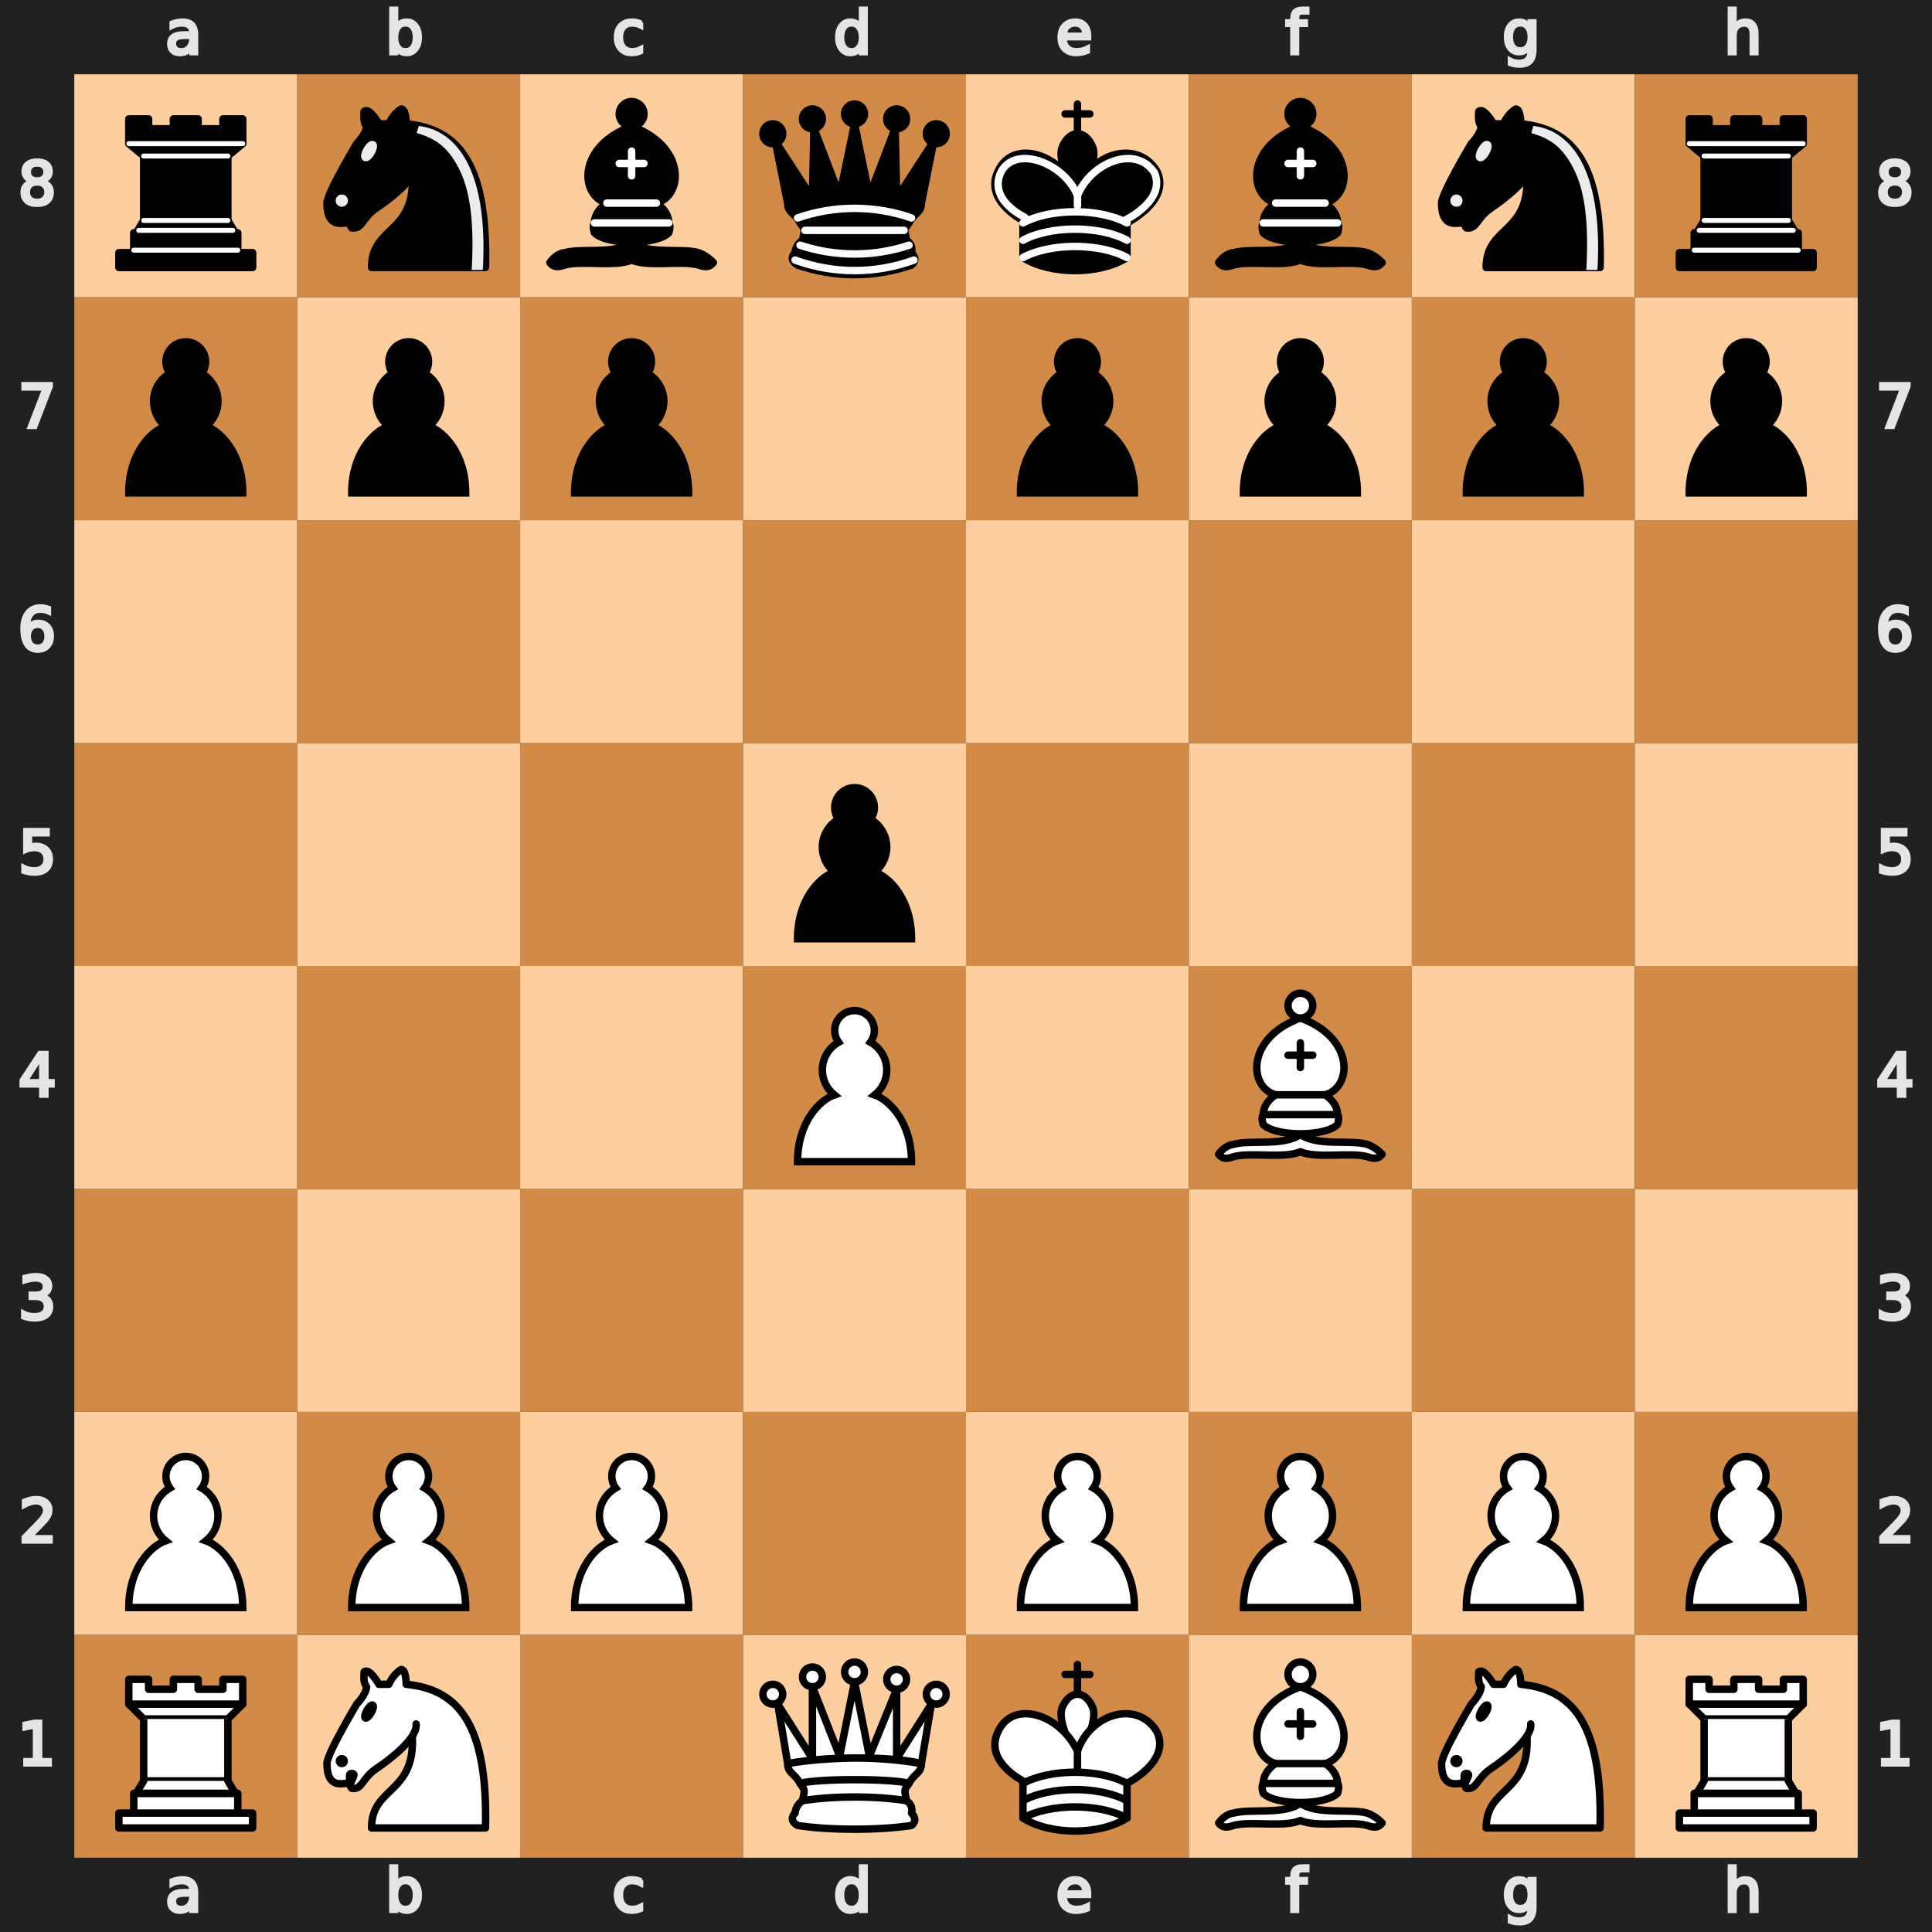
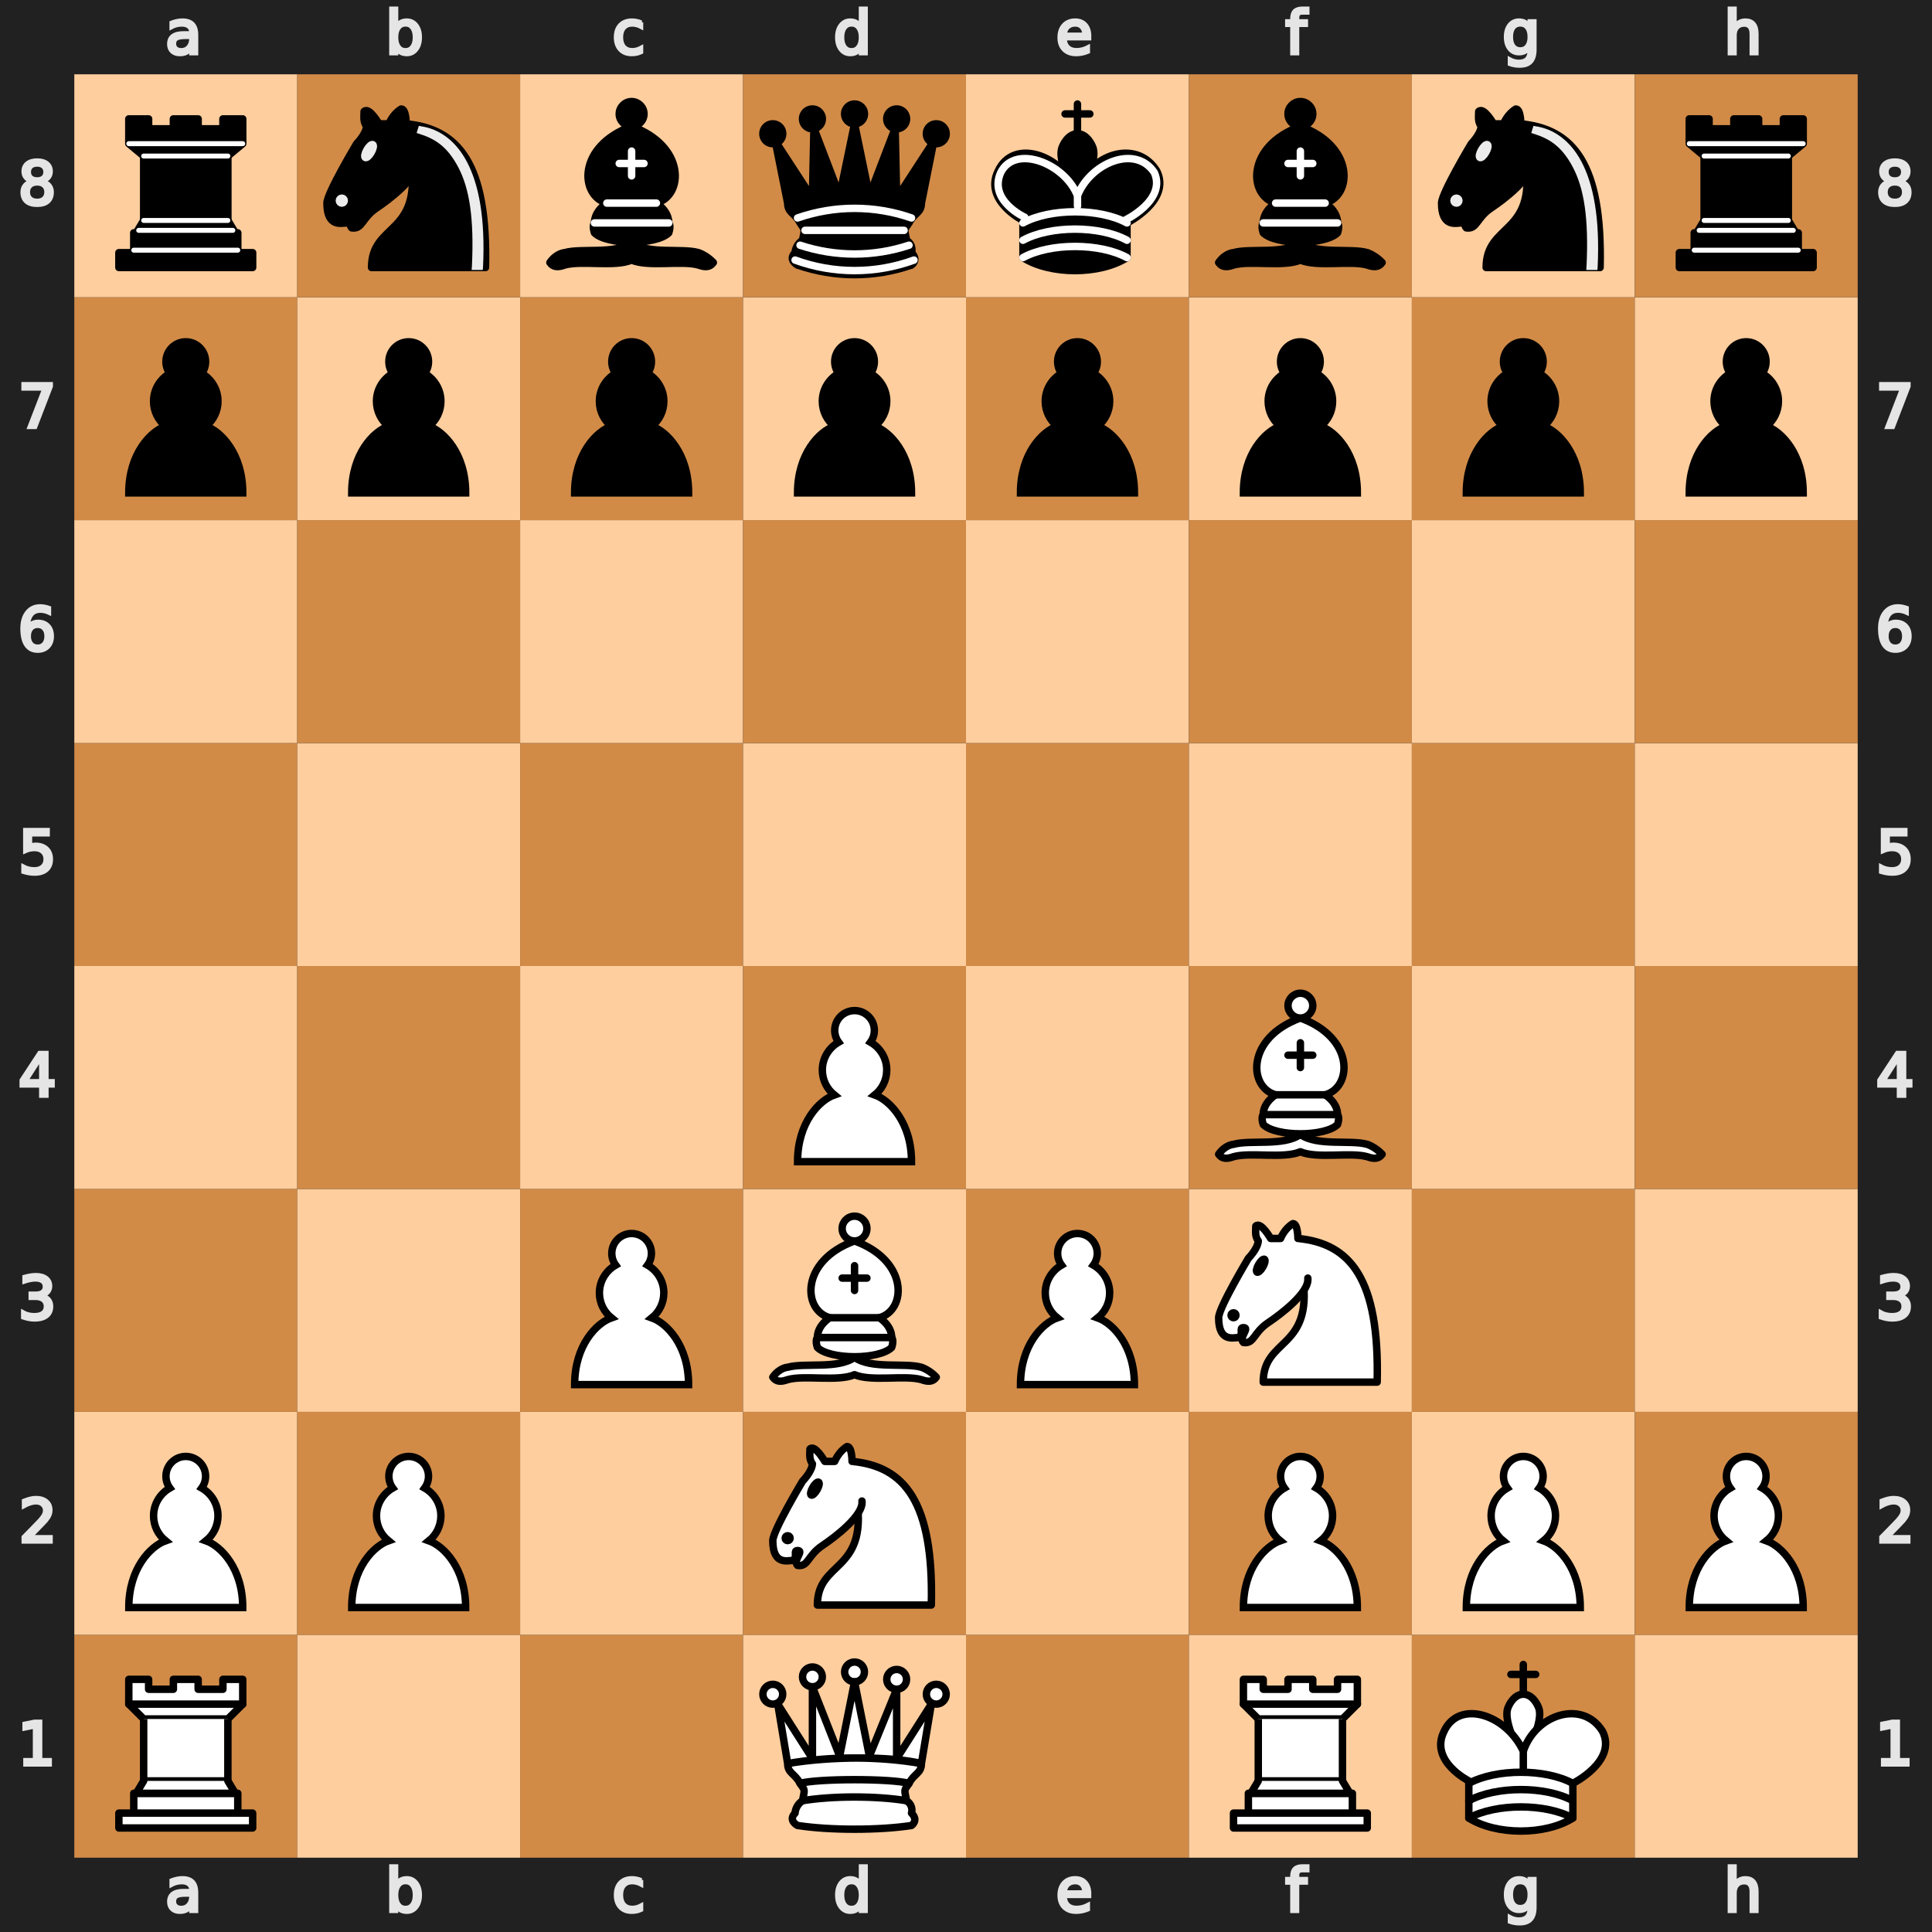
<svg xmlns="http://www.w3.org/2000/svg" xmlns:xlink="http://www.w3.org/1999/xlink" version="1.2" baseProfile="tiny" viewBox="0 0 390 390" width="200" height="200">
  <defs>
    <g id="white-pawn" class="white pawn">
      <path d="M22.5 9c-2.21 0-4 1.79-4 4 0 .89.29 1.71.78 2.38C17.33 16.5 16 18.59 16 21c0 2.03.94 3.84 2.41 5.03-3 1.06-7.41 5.55-7.41 13.47h23c0-7.92-4.41-12.41-7.41-13.47 1.47-1.19 2.41-3 2.41-5.03 0-2.41-1.33-4.5-3.28-5.62.49-.67.78-1.49.78-2.38 0-2.21-1.79-4-4-4z" fill="#fff" stroke="#000" stroke-width="1.5" stroke-linecap="round" />
    </g>
    <g id="white-knight" class="white knight" fill="none" fill-rule="evenodd" stroke="#000" stroke-width="1.5" stroke-linecap="round" stroke-linejoin="round">
      <path d="M 22,10 C 32.5,11 38.5,18 38,39 L 15,39 C 15,30 25,32.5 23,18" style="fill:#ffffff; stroke:#000000;" />
      <path d="M 24,18 C 24.38,20.91 18.45,25.37 16,27 C 13,29 13.18,31.34 11,31 C 9.958,30.06 12.41,27.96 11,28 C 10,28 11.19,29.23 10,30 C 9,30 5.997,31 6,26 C 6,24 12,14 12,14 C 12,14 13.89,12.1 14,10.5 C 13.27,9.506 13.5,8.5 13.5,7.5 C 14.5,6.5 16.5,10 16.5,10 L 18.5,10 C 18.5,10 19.28,8.008 21,7 C 22,7 22,10 22,10" style="fill:#ffffff; stroke:#000000;" />
      <path d="M 9.5 25.5 A 0.5 0.5 0 1 1 8.5,25.5 A 0.5 0.5 0 1 1 9.5 25.5 z" style="fill:#000000; stroke:#000000;" />
      <path d="M 15 15.5 A 0.5 1.5 0 1 1 14,15.5 A 0.5 1.5 0 1 1 15 15.5 z" transform="matrix(0.866,0.5,-0.5,0.866,9.693,-5.173)" style="fill:#000000; stroke:#000000;" />
    </g>
    <g id="white-bishop" class="white bishop" fill="none" fill-rule="evenodd" stroke="#000" stroke-width="1.5" stroke-linecap="round" stroke-linejoin="round">
      <g fill="#fff" stroke-linecap="butt">
        <path d="M9 36c3.39-.97 10.11.43 13.5-2 3.39 2.43 10.11 1.03 13.5 2 0 0 1.65.54 3 2-.68.97-1.65.99-3 .5-3.39-.97-10.11.46-13.5-1-3.39 1.46-10.11.03-13.5 1-1.354.49-2.323.47-3-.5 1.354-1.94 3-2 3-2zM15 32c2.5 2.5 12.5 2.5 15 0 .5-1.5 0-2 0-2 0-2.5-2.5-4-2.5-4 5.5-1.5 6-11.5-5-15.5-11 4-10.5 14-5 15.5 0 0-2.5 1.5-2.5 4 0 0-.5.5 0 2zM25 8a2.5 2.5 0 1 1-5 0 2.5 2.5 0 1 1 5 0z" />
      </g>
      <path d="M17.5 26h10M15 30h15m-7.5-14.5v5M20 18h5" stroke-linejoin="miter" />
    </g>
    <g id="white-rook" class="white rook" fill="#fff" fill-rule="evenodd" stroke="#000" stroke-width="1.5" stroke-linecap="round" stroke-linejoin="round">
      <path d="M9 39h27v-3H9v3zM12 36v-4h21v4H12zM11 14V9h4v2h5V9h5v2h5V9h4v5" stroke-linecap="butt" />
      <path d="M34 14l-3 3H14l-3-3" />
      <path d="M31 17v12.5H14V17" stroke-linecap="butt" stroke-linejoin="miter" />
      <path d="M31 29.5l1.5 2.5h-20l1.5-2.5" />
      <path d="M11 14h23" fill="none" stroke-linejoin="miter" />
    </g>
    <g id="white-queen" class="white queen" fill="#fff" fill-rule="evenodd" stroke="#000" stroke-width="1.5" stroke-linecap="round" stroke-linejoin="round">
      <path d="M8 12a2 2 0 1 1-4 0 2 2 0 1 1 4 0zM24.5 7.5a2 2 0 1 1-4 0 2 2 0 1 1 4 0zM41 12a2 2 0 1 1-4 0 2 2 0 1 1 4 0zM16 8.5a2 2 0 1 1-4 0 2 2 0 1 1 4 0zM33 9a2 2 0 1 1-4 0 2 2 0 1 1 4 0z" />
      <path d="M9 26c8.5-1.5 21-1.5 27 0l2-12-7 11V11l-5.5 13.5-3-15-3 15-5.5-14V25L7 14l2 12zM9 26c0 2 1.5 2 2.5 4 1 1.5 1 1 .5 3.5-1.5 1-1.5 2.5-1.5 2.5-1.5 1.5.5 2.5.5 2.5 6.5 1 16.5 1 23 0 0 0 1.5-1 0-2.5 0 0 .5-1.5-1-2.5-.5-2.5-.5-2 .5-3.5 1-2 2.5-2 2.5-4-8.5-1.5-18.5-1.5-27 0z" stroke-linecap="butt" />
      <path d="M11.5 30c3.5-1 18.5-1 22 0M12 33.5c6-1 15-1 21 0" fill="none" />
    </g>
    <g id="white-king" class="white king" fill="none" fill-rule="evenodd" stroke="#000" stroke-width="1.5" stroke-linecap="round" stroke-linejoin="round">
      <path d="M22.5 11.63V6M20 8h5" stroke-linejoin="miter" />
      <path d="M22.5 25s4.5-7.5 3-10.5c0 0-1-2.5-3-2.5s-3 2.5-3 2.5c-1.5 3 3 10.5 3 10.5" fill="#fff" stroke-linecap="butt" stroke-linejoin="miter" />
      <path d="M11.5 37c5.5 3.5 15.5 3.5 21 0v-7s9-4.5 6-10.5c-4-6.5-13.5-3.5-16 4V27v-3.5c-3.5-7.5-13-10.5-16-4-3 6 5 10 5 10V37z" fill="#fff" />
      <path d="M11.5 30c5.5-3 15.5-3 21 0m-21 3.5c5.5-3 15.5-3 21 0m-21 3.5c5.5-3 15.5-3 21 0" />
    </g>
    <g id="black-pawn" class="black pawn">
      <path d="M22.5 9c-2.21 0-4 1.79-4 4 0 .89.29 1.71.78 2.38C17.33 16.5 16 18.59 16 21c0 2.03.94 3.84 2.41 5.03-3 1.06-7.41 5.55-7.41 13.47h23c0-7.92-4.41-12.41-7.41-13.47 1.47-1.19 2.41-3 2.41-5.03 0-2.41-1.33-4.5-3.28-5.62.49-.67.78-1.49.78-2.38 0-2.21-1.79-4-4-4z" fill="#000" stroke="#000" stroke-width="1.5" stroke-linecap="round" />
    </g>
    <g id="black-knight" class="black knight" fill="none" fill-rule="evenodd" stroke="#000" stroke-width="1.5" stroke-linecap="round" stroke-linejoin="round">
      <path d="M 22,10 C 32.5,11 38.5,18 38,39 L 15,39 C 15,30 25,32.5 23,18" style="fill:#000000; stroke:#000000;" />
      <path d="M 24,18 C 24.38,20.91 18.45,25.37 16,27 C 13,29 13.18,31.34 11,31 C 9.958,30.06 12.41,27.96 11,28 C 10,28 11.19,29.23 10,30 C 9,30 5.997,31 6,26 C 6,24 12,14 12,14 C 12,14 13.89,12.1 14,10.5 C 13.27,9.506 13.5,8.5 13.5,7.5 C 14.5,6.5 16.5,10 16.5,10 L 18.5,10 C 18.5,10 19.28,8.008 21,7 C 22,7 22,10 22,10" style="fill:#000000; stroke:#000000;" />
      <path d="M 9.5 25.5 A 0.5 0.5 0 1 1 8.5,25.5 A 0.5 0.5 0 1 1 9.5 25.5 z" style="fill:#ececec; stroke:#ececec;" />
      <path d="M 15 15.5 A 0.5 1.5 0 1 1 14,15.5 A 0.5 1.5 0 1 1 15 15.5 z" transform="matrix(0.866,0.5,-0.5,0.866,9.693,-5.173)" style="fill:#ececec; stroke:#ececec;" />
      <path d="M 24.55,10.4 L 24.1,11.85 L 24.6,12 C 27.75,13 30.25,14.49 32.5,18.75 C 34.75,23.01 35.75,29.06 35.25,39 L 35.2,39.5 L 37.45,39.5 L 37.5,39 C 38,28.94 36.62,22.15 34.25,17.66 C 31.88,13.17 28.46,11.02 25.06,10.5 L 24.55,10.4 z " style="fill:#ececec; stroke:none;" />
    </g>
    <g id="black-bishop" class="black bishop" fill="none" fill-rule="evenodd" stroke="#000" stroke-width="1.5" stroke-linecap="round" stroke-linejoin="round">
      <path d="M9 36c3.39-.97 10.11.43 13.5-2 3.39 2.43 10.11 1.03 13.5 2 0 0 1.65.54 3 2-.68.97-1.65.99-3 .5-3.39-.97-10.11.46-13.5-1-3.39 1.46-10.11.03-13.5 1-1.354.49-2.323.47-3-.5 1.354-1.94 3-2 3-2zm6-4c2.5 2.5 12.5 2.5 15 0 .5-1.5 0-2 0-2 0-2.5-2.5-4-2.5-4 5.5-1.5 6-11.5-5-15.5-11 4-10.5 14-5 15.5 0 0-2.5 1.5-2.5 4 0 0-.5.5 0 2zM25 8a2.5 2.5 0 1 1-5 0 2.5 2.5 0 1 1 5 0z" fill="#000" stroke-linecap="butt" />
      <path d="M17.5 26h10M15 30h15m-7.5-14.5v5M20 18h5" stroke="#fff" stroke-linejoin="miter" />
    </g>
    <g id="black-rook" class="black rook" fill="#000" fill-rule="evenodd" stroke="#000" stroke-width="1.5" stroke-linecap="round" stroke-linejoin="round">
      <path d="M9 39h27v-3H9v3zM12.5 32l1.5-2.5h17l1.5 2.5h-20zM12 36v-4h21v4H12z" stroke-linecap="butt" />
      <path d="M14 29.5v-13h17v13H14z" stroke-linecap="butt" stroke-linejoin="miter" />
      <path d="M14 16.5L11 14h23l-3 2.5H14zM11 14V9h4v2h5V9h5v2h5V9h4v5H11z" stroke-linecap="butt" />
      <path d="M12 35.5h21M13 31.5h19M14 29.5h17M14 16.5h17M11 14h23" fill="none" stroke="#fff" stroke-width="1" stroke-linejoin="miter" />
    </g>
    <g id="black-queen" class="black queen" fill="#000" fill-rule="evenodd" stroke="#000" stroke-width="1.5" stroke-linecap="round" stroke-linejoin="round">
      <g fill="#000" stroke="none">
        <circle cx="6" cy="12" r="2.75" />
        <circle cx="14" cy="9" r="2.75" />
        <circle cx="22.5" cy="8" r="2.75" />
        <circle cx="31" cy="9" r="2.75" />
        <circle cx="39" cy="12" r="2.75" />
      </g>
      <path d="M9 26c8.5-1.5 21-1.5 27 0l2.5-12.5L31 25l-.3-14.1-5.2 13.6-3-14.5-3 14.5-5.2-13.6L14 25 6.5 13.5 9 26zM9 26c0 2 1.5 2 2.5 4 1 1.5 1 1 .5 3.5-1.5 1-1.5 2.5-1.5 2.5-1.5 1.5.5 2.5.5 2.5 6.5 1 16.5 1 23 0 0 0 1.5-1 0-2.5 0 0 .5-1.5-1-2.5-.5-2.5-.5-2 .5-3.5 1-2 2.5-2 2.5-4-8.5-1.5-18.5-1.5-27 0z" stroke-linecap="butt" />
      <path d="M11 38.5a35 35 1 0 0 23 0" fill="none" stroke-linecap="butt" />
      <path d="M11 29a35 35 1 0 1 23 0M12.5 31.5h20M11.5 34.5a35 35 1 0 0 22 0M10.5 37.5a35 35 1 0 0 24 0" fill="none" stroke="#fff" />
    </g>
    <g id="black-king" class="black king" fill="none" fill-rule="evenodd" stroke="#000" stroke-width="1.5" stroke-linecap="round" stroke-linejoin="round">
      <path d="M22.5 11.63V6" stroke-linejoin="miter" />
      <path d="M22.5 25s4.5-7.5 3-10.5c0 0-1-2.5-3-2.5s-3 2.5-3 2.5c-1.5 3 3 10.5 3 10.5" fill="#000" stroke-linecap="butt" stroke-linejoin="miter" />
      <path d="M11.5 37c5.5 3.5 15.5 3.5 21 0v-7s9-4.5 6-10.5c-4-6.5-13.5-3.5-16 4V27v-3.5c-3.5-7.5-13-10.5-16-4-3 6 5 10 5 10V37z" fill="#000" />
      <path d="M20 8h5" stroke-linejoin="miter" />
      <path d="M32 29.5s8.5-4 6.03-9.65C34.15 14 25 18 22.5 24.5l.01 2.1-.01-2.1C20 18 9.906 14 6.997 19.85c-2.497 5.65 4.853 9 4.853 9M11.5 30c5.5-3 15.5-3 21 0m-21 3.5c5.5-3 15.5-3 21 0m-21 3.5c5.5-3 15.5-3 21 0" stroke="#fff" />
    </g>
  </defs>
  <rect x="0" y="0" width="390" height="390" fill="#212121" />
  <g transform="translate(20, 0) scale(0.75, 0.75)" fill="#e5e5e5" stroke="#e5e5e5">
    <path d="M23.328 10.016q-1.742 0-2.414.398-.672.398-.672 1.36 0 .765.5 1.218.508.445 1.375.445 1.196 0 1.914-.843.727-.852.727-2.258v-.32zm2.867-.594v4.992h-1.437v-1.328q-.492.797-1.227 1.18-.734.375-1.797.375-1.343 0-2.14-.75-.79-.758-.79-2.024 0-1.476.985-2.226.992-.75 2.953-.75h2.016V8.75q0-.992-.656-1.531-.649-.547-1.829-.547-.75 0-1.46.18-.711.18-1.368.539V6.062q.79-.304 1.532-.453.742-.156 1.445-.156 1.898 0 2.836.984.937.985.937 2.985z" />
  </g>
  <g transform="translate(20, 375) scale(0.75, 0.75)" fill="#e5e5e5" stroke="#e5e5e5">
    <path d="M23.328 10.016q-1.742 0-2.414.398-.672.398-.672 1.36 0 .765.5 1.218.508.445 1.375.445 1.196 0 1.914-.843.727-.852.727-2.258v-.32zm2.867-.594v4.992h-1.437v-1.328q-.492.797-1.227 1.18-.734.375-1.797.375-1.343 0-2.14-.75-.79-.758-.79-2.024 0-1.476.985-2.226.992-.75 2.953-.75h2.016V8.75q0-.992-.656-1.531-.649-.547-1.829-.547-.75 0-1.46.18-.711.18-1.368.539V6.062q.79-.304 1.532-.453.742-.156 1.445-.156 1.898 0 2.836.984.937.985.937 2.985z" />
  </g>
  <g transform="translate(65, 0) scale(0.75, 0.75)" fill="#e5e5e5" stroke="#e5e5e5">
    <path d="M24.922 10.047q0-1.586-.656-2.485-.649-.906-1.79-.906-1.14 0-1.796.906-.649.899-.649 2.485 0 1.586.649 2.492.656.898 1.797.898 1.14 0 1.789-.898.656-.906.656-2.492zm-4.89-3.055q.452-.781 1.14-1.156.695-.383 1.656-.383 1.594 0 2.586 1.266 1 1.265 1 3.328 0 2.062-1 3.328-.992 1.266-2.586 1.266-.96 0-1.656-.375-.688-.383-1.14-1.164v1.312h-1.446V2.258h1.445z" />
  </g>
  <g transform="translate(65, 375) scale(0.75, 0.75)" fill="#e5e5e5" stroke="#e5e5e5">
    <path d="M24.922 10.047q0-1.586-.656-2.485-.649-.906-1.79-.906-1.14 0-1.796.906-.649.899-.649 2.485 0 1.586.649 2.492.656.898 1.797.898 1.14 0 1.789-.898.656-.906.656-2.492zm-4.89-3.055q.452-.781 1.14-1.156.695-.383 1.656-.383 1.594 0 2.586 1.266 1 1.265 1 3.328 0 2.062-1 3.328-.992 1.266-2.586 1.266-.96 0-1.656-.375-.688-.383-1.14-1.164v1.312h-1.446V2.258h1.445z" />
  </g>
  <g transform="translate(110, 0) scale(0.75, 0.75)" fill="#e5e5e5" stroke="#e5e5e5">
    <path d="M25.96 6v1.344q-.608-.336-1.226-.5-.609-.172-1.234-.172-1.398 0-2.172.89-.773.883-.773 2.485 0 1.601.773 2.492.774.883 2.172.883.625 0 1.234-.164.618-.172 1.227-.508v1.328q-.602.281-1.25.422-.64.14-1.367.14-1.977 0-3.14-1.242-1.165-1.242-1.165-3.351 0-2.14 1.172-3.367 1.18-1.227 3.227-1.227.664 0 1.296.14.633.134 1.227.407z" />
  </g>
  <g transform="translate(110, 375) scale(0.75, 0.75)" fill="#e5e5e5" stroke="#e5e5e5">
    <path d="M25.96 6v1.344q-.608-.336-1.226-.5-.609-.172-1.234-.172-1.398 0-2.172.89-.773.883-.773 2.485 0 1.601.773 2.492.774.883 2.172.883.625 0 1.234-.164.618-.172 1.227-.508v1.328q-.602.281-1.25.422-.64.14-1.367.14-1.977 0-3.14-1.242-1.165-1.242-1.165-3.351 0-2.14 1.172-3.367 1.18-1.227 3.227-1.227.664 0 1.296.14.633.134 1.227.407z" />
  </g>
  <g transform="translate(155, 0) scale(0.75, 0.75)" fill="#e5e5e5" stroke="#e5e5e5">
    <path d="M24.973 6.992V2.258h1.437v12.156h-1.437v-1.312q-.453.78-1.149 1.164-.687.375-1.656.375-1.586 0-2.586-1.266-.992-1.266-.992-3.328 0-2.063.992-3.328 1-1.266 2.586-1.266.969 0 1.656.383.696.375 1.149 1.156zm-4.899 3.055q0 1.586.649 2.492.656.898 1.797.898 1.14 0 1.796-.898.657-.906.657-2.492 0-1.586-.657-2.485-.656-.906-1.796-.906-1.141 0-1.797.906-.649.899-.649 2.485z" />
  </g>
  <g transform="translate(155, 375) scale(0.75, 0.75)" fill="#e5e5e5" stroke="#e5e5e5">
    <path d="M24.973 6.992V2.258h1.437v12.156h-1.437v-1.312q-.453.78-1.149 1.164-.687.375-1.656.375-1.586 0-2.586-1.266-.992-1.266-.992-3.328 0-2.063.992-3.328 1-1.266 2.586-1.266.969 0 1.656.383.696.375 1.149 1.156zm-4.899 3.055q0 1.586.649 2.492.656.898 1.797.898 1.14 0 1.796-.898.657-.906.657-2.492 0-1.586-.657-2.485-.656-.906-1.796-.906-1.141 0-1.797.906-.649.899-.649 2.485z" />
  </g>
  <g transform="translate(200, 0) scale(0.75, 0.75)" fill="#e5e5e5" stroke="#e5e5e5">
    <path d="M26.555 9.68v.703h-6.61q.094 1.484.89 2.265.806.774 2.235.774.828 0 1.602-.203.781-.203 1.547-.61v1.36q-.774.328-1.586.5-.813.172-1.649.172-2.093 0-3.32-1.22-1.219-1.218-1.219-3.296 0-2.148 1.157-3.406 1.164-1.266 3.132-1.266 1.766 0 2.79 1.14 1.03 1.134 1.03 3.087zm-1.438-.422q-.015-1.18-.664-1.883-.64-.703-1.703-.703-1.203 0-1.93.68-.718.68-.828 1.914z" />
  </g>
  <g transform="translate(200, 375) scale(0.75, 0.75)" fill="#e5e5e5" stroke="#e5e5e5">
    <path d="M26.555 9.68v.703h-6.61q.094 1.484.89 2.265.806.774 2.235.774.828 0 1.602-.203.781-.203 1.547-.61v1.36q-.774.328-1.586.5-.813.172-1.649.172-2.093 0-3.32-1.22-1.219-1.218-1.219-3.296 0-2.148 1.157-3.406 1.164-1.266 3.132-1.266 1.766 0 2.79 1.14 1.03 1.134 1.03 3.087zm-1.438-.422q-.015-1.18-.664-1.883-.64-.703-1.703-.703-1.203 0-1.93.68-.718.68-.828 1.914z" />
  </g>
  <g transform="translate(245, 0) scale(0.75, 0.75)" fill="#e5e5e5" stroke="#e5e5e5">
    <path d="M25.285 2.258v1.195H23.91q-.773 0-1.078.313-.297.312-.297 1.125v.773h2.367v1.117h-2.367v7.633H21.09V6.781h-1.375V5.664h1.375v-.61q0-1.46.68-2.124.68-.672 2.156-.672z" />
  </g>
  <g transform="translate(245, 375) scale(0.75, 0.75)" fill="#e5e5e5" stroke="#e5e5e5">
    <path d="M25.285 2.258v1.195H23.91q-.773 0-1.078.313-.297.312-.297 1.125v.773h2.367v1.117h-2.367v7.633H21.09V6.781h-1.375V5.664h1.375v-.61q0-1.46.68-2.124.68-.672 2.156-.672z" />
  </g>
  <g transform="translate(290, 0) scale(0.75, 0.75)" fill="#e5e5e5" stroke="#e5e5e5">
    <path d="M24.973 9.937q0-1.562-.649-2.421-.64-.86-1.804-.86-1.157 0-1.805.86-.64.859-.64 2.421 0 1.555.64 2.415.648.859 1.805.859 1.164 0 1.804-.86.649-.859.649-2.414zm1.437 3.391q0 2.234-.992 3.32-.992 1.094-3.04 1.094-.757 0-1.429-.117-.672-.11-1.304-.344v-1.398q.632.344 1.25.508.617.164 1.257.164 1.414 0 2.118-.743.703-.734.703-2.226v-.711q-.446.773-1.141 1.156-.695.383-1.664.383-1.61 0-2.594-1.227-.984-1.226-.984-3.25 0-2.03.984-3.257.985-1.227 2.594-1.227.969 0 1.664.383t1.14 1.156V5.664h1.438z" />
  </g>
  <g transform="translate(290, 375) scale(0.75, 0.75)" fill="#e5e5e5" stroke="#e5e5e5">
    <path d="M24.973 9.937q0-1.562-.649-2.421-.64-.86-1.804-.86-1.157 0-1.805.86-.64.859-.64 2.421 0 1.555.64 2.415.648.859 1.805.859 1.164 0 1.804-.86.649-.859.649-2.414zm1.437 3.391q0 2.234-.992 3.32-.992 1.094-3.04 1.094-.757 0-1.429-.117-.672-.11-1.304-.344v-1.398q.632.344 1.25.508.617.164 1.257.164 1.414 0 2.118-.743.703-.734.703-2.226v-.711q-.446.773-1.141 1.156-.695.383-1.664.383-1.61 0-2.594-1.227-.984-1.226-.984-3.25 0-2.03.984-3.257.985-1.227 2.594-1.227.969 0 1.664.383t1.14 1.156V5.664h1.438z" />
  </g>
  <g transform="translate(335, 0) scale(0.75, 0.75)" fill="#e5e5e5" stroke="#e5e5e5">
    <path d="M26.164 9.133v5.281h-1.437V9.18q0-1.243-.485-1.86-.484-.617-1.453-.617-1.164 0-1.836.742-.672.742-.672 2.024v4.945h-1.445V2.258h1.445v4.765q.516-.789 1.211-1.18.703-.39 1.617-.39 1.508 0 2.282.938.773.93.773 2.742z" />
  </g>
  <g transform="translate(335, 375) scale(0.75, 0.75)" fill="#e5e5e5" stroke="#e5e5e5">
    <path d="M26.164 9.133v5.281h-1.437V9.18q0-1.243-.485-1.86-.484-.617-1.453-.617-1.164 0-1.836.742-.672.742-.672 2.024v4.945h-1.445V2.258h1.445v4.765q.516-.789 1.211-1.18.703-.39 1.617-.39 1.508 0 2.282.938.773.93.773 2.742z" />
  </g>
  <g transform="translate(0, 335) scale(0.75, 0.75)" fill="#e5e5e5" stroke="#e5e5e5">
    <path d="M6.754 26.996h2.578v-8.898l-2.805.562v-1.437l2.79-.563h1.578v10.336h2.578v1.328h-6.72z" />
  </g>
  <g transform="translate(375, 335) scale(0.75, 0.75)" fill="#e5e5e5" stroke="#e5e5e5">
    <path d="M6.754 26.996h2.578v-8.898l-2.805.562v-1.437l2.79-.563h1.578v10.336h2.578v1.328h-6.72z" />
  </g>
  <g transform="translate(0, 290) scale(0.75, 0.75)" fill="#e5e5e5" stroke="#e5e5e5">
    <path d="M8.195 26.996h5.508v1.328H6.297v-1.328q.898-.93 2.445-2.492 1.555-1.57 1.953-2.024.758-.851 1.055-1.437.305-.594.305-1.164 0-.93-.657-1.516-.648-.586-1.695-.586-.742 0-1.57.258-.82.258-1.758.781v-1.593q.953-.383 1.781-.578.828-.196 1.516-.196 1.812 0 2.89.906 1.079.907 1.079 2.422 0 .72-.274 1.368-.265.64-.976 1.515-.196.227-1.243 1.313-1.046 1.078-2.953 3.023z" />
  </g>
  <g transform="translate(375, 290) scale(0.75, 0.75)" fill="#e5e5e5" stroke="#e5e5e5">
    <path d="M8.195 26.996h5.508v1.328H6.297v-1.328q.898-.93 2.445-2.492 1.555-1.57 1.953-2.024.758-.851 1.055-1.437.305-.594.305-1.164 0-.93-.657-1.516-.648-.586-1.695-.586-.742 0-1.57.258-.82.258-1.758.781v-1.593q.953-.383 1.781-.578.828-.196 1.516-.196 1.812 0 2.89.906 1.079.907 1.079 2.422 0 .72-.274 1.368-.265.64-.976 1.515-.196.227-1.243 1.313-1.046 1.078-2.953 3.023z" />
  </g>
  <g transform="translate(0, 245) scale(0.75, 0.75)" fill="#e5e5e5" stroke="#e5e5e5">
    <path d="M11.434 22.035q1.132.242 1.765 1.008.64.766.64 1.89 0 1.727-1.187 2.672-1.187.946-3.375.946-.734 0-1.515-.149-.774-.14-1.602-.43V26.45q.656.383 1.438.578.78.196 1.632.196 1.485 0 2.258-.586.782-.586.782-1.703 0-1.032-.727-1.61-.719-.586-2.008-.586h-1.36v-1.297h1.423q1.164 0 1.78-.46.618-.47.618-1.344 0-.899-.64-1.375-.633-.485-1.82-.485-.65 0-1.391.141-.743.14-1.633.437V16.95q.898-.25 1.68-.375.788-.125 1.484-.125 1.797 0 2.844.82 1.046.813 1.046 2.204 0 .968-.554 1.64-.555.664-1.578.922z" />
  </g>
  <g transform="translate(375, 245) scale(0.75, 0.75)" fill="#e5e5e5" stroke="#e5e5e5">
    <path d="M11.434 22.035q1.132.242 1.765 1.008.64.766.64 1.89 0 1.727-1.187 2.672-1.187.946-3.375.946-.734 0-1.515-.149-.774-.14-1.602-.43V26.45q.656.383 1.438.578.78.196 1.632.196 1.485 0 2.258-.586.782-.586.782-1.703 0-1.032-.727-1.61-.719-.586-2.008-.586h-1.36v-1.297h1.423q1.164 0 1.78-.46.618-.47.618-1.344 0-.899-.64-1.375-.633-.485-1.82-.485-.65 0-1.391.141-.743.14-1.633.437V16.95q.898-.25 1.68-.375.788-.125 1.484-.125 1.797 0 2.844.82 1.046.813 1.046 2.204 0 .968-.554 1.64-.555.664-1.578.922z" />
  </g>
  <g transform="translate(0, 200) scale(0.75, 0.75)" fill="#e5e5e5" stroke="#e5e5e5">
    <path d="M11.016 18.035L7.03 24.262h3.985zm-.414-1.375h1.984v7.602h1.664v1.312h-1.664v2.75h-1.57v-2.75H5.75v-1.523z" />
  </g>
  <g transform="translate(375, 200) scale(0.75, 0.75)" fill="#e5e5e5" stroke="#e5e5e5">
    <path d="M11.016 18.035L7.03 24.262h3.985zm-.414-1.375h1.984v7.602h1.664v1.312h-1.664v2.75h-1.57v-2.75H5.75v-1.523z" />
  </g>
  <g transform="translate(0, 155) scale(0.75, 0.75)" fill="#e5e5e5" stroke="#e5e5e5">
    <path d="M6.719 16.66h6.195v1.328h-4.75v2.86q.344-.118.688-.172.343-.063.687-.063 1.953 0 3.094 1.07 1.14 1.07 1.14 2.899 0 1.883-1.171 2.93-1.172 1.039-3.305 1.039-.735 0-1.5-.125-.758-.125-1.57-.375v-1.586q.703.383 1.453.57.75.188 1.586.188 1.351 0 2.14-.711.79-.711.79-1.93 0-1.219-.79-1.93-.789-.71-2.14-.71-.633 0-1.266.14-.625.14-1.281.438z" />
  </g>
  <g transform="translate(375, 155) scale(0.75, 0.75)" fill="#e5e5e5" stroke="#e5e5e5">
    <path d="M6.719 16.66h6.195v1.328h-4.75v2.86q.344-.118.688-.172.343-.063.687-.063 1.953 0 3.094 1.07 1.14 1.07 1.14 2.899 0 1.883-1.171 2.93-1.172 1.039-3.305 1.039-.735 0-1.5-.125-.758-.125-1.57-.375v-1.586q.703.383 1.453.57.75.188 1.586.188 1.351 0 2.14-.711.79-.711.79-1.93 0-1.219-.79-1.93-.789-.71-2.14-.71-.633 0-1.266.14-.625.14-1.281.438z" />
  </g>
  <g transform="translate(0, 110) scale(0.75, 0.75)" fill="#e5e5e5" stroke="#e5e5e5">
    <path d="M10.137 21.863q-1.063 0-1.688.727-.617.726-.617 1.992 0 1.258.617 1.992.625.727 1.688.727 1.062 0 1.68-.727.624-.734.624-1.992 0-1.266-.625-1.992-.617-.727-1.68-.727zm3.133-4.945v1.437q-.594-.28-1.204-.43-.601-.148-1.195-.148-1.562 0-2.39 1.055-.82 1.055-.938 3.188.46-.68 1.156-1.04.696-.367 1.531-.367 1.758 0 2.774 1.07 1.023 1.063 1.023 2.899 0 1.797-1.062 2.883-1.063 1.086-2.828 1.086-2.024 0-3.094-1.547-1.07-1.555-1.07-4.5 0-2.766 1.312-4.406 1.313-1.649 3.524-1.649.593 0 1.195.117.61.118 1.266.352z" />
  </g>
  <g transform="translate(375, 110) scale(0.75, 0.75)" fill="#e5e5e5" stroke="#e5e5e5">
    <path d="M10.137 21.863q-1.063 0-1.688.727-.617.726-.617 1.992 0 1.258.617 1.992.625.727 1.688.727 1.062 0 1.68-.727.624-.734.624-1.992 0-1.266-.625-1.992-.617-.727-1.68-.727zm3.133-4.945v1.437q-.594-.28-1.204-.43-.601-.148-1.195-.148-1.562 0-2.39 1.055-.82 1.055-.938 3.188.46-.68 1.156-1.04.696-.367 1.531-.367 1.758 0 2.774 1.07 1.023 1.063 1.023 2.899 0 1.797-1.062 2.883-1.063 1.086-2.828 1.086-2.024 0-3.094-1.547-1.07-1.555-1.07-4.5 0-2.766 1.312-4.406 1.313-1.649 3.524-1.649.593 0 1.195.117.61.118 1.266.352z" />
  </g>
  <g transform="translate(0, 65) scale(0.75, 0.75)" fill="#e5e5e5" stroke="#e5e5e5">
    <path d="M6.25 16.66h7.5v.672L9.516 28.324H7.867l3.985-10.336H6.25z" />
  </g>
  <g transform="translate(375, 65) scale(0.75, 0.75)" fill="#e5e5e5" stroke="#e5e5e5">
    <path d="M6.25 16.66h7.5v.672L9.516 28.324H7.867l3.985-10.336H6.25z" />
  </g>
  <g transform="translate(0, 20) scale(0.75, 0.75)" fill="#e5e5e5" stroke="#e5e5e5">
    <path d="M10 22.785q-1.125 0-1.773.602-.641.601-.641 1.656t.64 1.656q.649.602 1.774.602t1.773-.602q.649-.61.649-1.656 0-1.055-.649-1.656-.64-.602-1.773-.602zm-1.578-.672q-1.016-.25-1.586-.945-.563-.695-.563-1.695 0-1.399.993-2.211 1-.813 2.734-.813 1.742 0 2.734.813.993.812.993 2.21 0 1-.57 1.696-.563.695-1.571.945 1.14.266 1.773 1.04.641.773.641 1.89 0 1.695-1.04 2.602-1.03.906-2.96.906t-2.969-.906Q6 26.738 6 25.043q0-1.117.64-1.89.641-.774 1.782-1.04zm-.578-2.492q0 .906.562 1.414.57.508 1.594.508 1.016 0 1.586-.508.578-.508.578-1.414 0-.906-.578-1.414-.57-.508-1.586-.508-1.023 0-1.594.508-.562.508-.562 1.414z" />
  </g>
  <g transform="translate(375, 20) scale(0.75, 0.75)" fill="#e5e5e5" stroke="#e5e5e5">
    <path d="M10 22.785q-1.125 0-1.773.602-.641.601-.641 1.656t.64 1.656q.649.602 1.774.602t1.773-.602q.649-.61.649-1.656 0-1.055-.649-1.656-.64-.602-1.773-.602zm-1.578-.672q-1.016-.25-1.586-.945-.563-.695-.563-1.695 0-1.399.993-2.211 1-.813 2.734-.813 1.742 0 2.734.813.993.812.993 2.21 0 1-.57 1.696-.563.695-1.571.945 1.14.266 1.773 1.04.641.773.641 1.89 0 1.695-1.04 2.602-1.03.906-2.96.906t-2.969-.906Q6 26.738 6 25.043q0-1.117.64-1.89.641-.774 1.782-1.04zm-.578-2.492q0 .906.562 1.414.57.508 1.594.508 1.016 0 1.586-.508.578-.508.578-1.414 0-.906-.578-1.414-.57-.508-1.586-.508-1.023 0-1.594.508-.562.508-.562 1.414z" />
  </g>
  <rect x="15" y="330" width="45" height="45" class="square dark a1" stroke="none" fill="#d18b47" />
  <rect x="60" y="330" width="45" height="45" class="square light b1" stroke="none" fill="#ffce9e" />
  <rect x="105" y="330" width="45" height="45" class="square dark c1" stroke="none" fill="#d18b47" />
  <rect x="150" y="330" width="45" height="45" class="square light d1" stroke="none" fill="#ffce9e" />
  <rect x="195" y="330" width="45" height="45" class="square dark e1" stroke="none" fill="#d18b47" />
  <rect x="240" y="330" width="45" height="45" class="square light f1" stroke="none" fill="#ffce9e" />
  <rect x="285" y="330" width="45" height="45" class="square dark g1" stroke="none" fill="#d18b47" />
  <rect x="330" y="330" width="45" height="45" class="square light h1" stroke="none" fill="#ffce9e" />
  <rect x="15" y="285" width="45" height="45" class="square light a2" stroke="none" fill="#ffce9e" />
  <rect x="60" y="285" width="45" height="45" class="square dark b2" stroke="none" fill="#d18b47" />
  <rect x="105" y="285" width="45" height="45" class="square light c2" stroke="none" fill="#ffce9e" />
  <rect x="150" y="285" width="45" height="45" class="square dark d2" stroke="none" fill="#d18b47" />
  <rect x="195" y="285" width="45" height="45" class="square light e2" stroke="none" fill="#ffce9e" />
  <rect x="240" y="285" width="45" height="45" class="square dark f2" stroke="none" fill="#d18b47" />
  <rect x="285" y="285" width="45" height="45" class="square light g2" stroke="none" fill="#ffce9e" />
  <rect x="330" y="285" width="45" height="45" class="square dark h2" stroke="none" fill="#d18b47" />
  <rect x="15" y="240" width="45" height="45" class="square dark a3" stroke="none" fill="#d18b47" />
  <rect x="60" y="240" width="45" height="45" class="square light b3" stroke="none" fill="#ffce9e" />
  <rect x="105" y="240" width="45" height="45" class="square dark c3" stroke="none" fill="#d18b47" />
  <rect x="150" y="240" width="45" height="45" class="square light d3" stroke="none" fill="#ffce9e" />
  <rect x="195" y="240" width="45" height="45" class="square dark e3" stroke="none" fill="#d18b47" />
  <rect x="240" y="240" width="45" height="45" class="square light f3" stroke="none" fill="#ffce9e" />
  <rect x="285" y="240" width="45" height="45" class="square dark g3" stroke="none" fill="#d18b47" />
  <rect x="330" y="240" width="45" height="45" class="square light h3" stroke="none" fill="#ffce9e" />
  <rect x="15" y="195" width="45" height="45" class="square light a4" stroke="none" fill="#ffce9e" />
  <rect x="60" y="195" width="45" height="45" class="square dark b4" stroke="none" fill="#d18b47" />
  <rect x="105" y="195" width="45" height="45" class="square light c4" stroke="none" fill="#ffce9e" />
  <rect x="150" y="195" width="45" height="45" class="square dark d4" stroke="none" fill="#d18b47" />
  <rect x="195" y="195" width="45" height="45" class="square light e4" stroke="none" fill="#ffce9e" />
  <rect x="240" y="195" width="45" height="45" class="square dark f4" stroke="none" fill="#d18b47" />
  <rect x="285" y="195" width="45" height="45" class="square light g4" stroke="none" fill="#ffce9e" />
  <rect x="330" y="195" width="45" height="45" class="square dark h4" stroke="none" fill="#d18b47" />
  <rect x="15" y="150" width="45" height="45" class="square dark a5" stroke="none" fill="#d18b47" />
  <rect x="60" y="150" width="45" height="45" class="square light b5" stroke="none" fill="#ffce9e" />
  <rect x="105" y="150" width="45" height="45" class="square dark c5" stroke="none" fill="#d18b47" />
  <rect x="150" y="150" width="45" height="45" class="square light d5" stroke="none" fill="#ffce9e" />
  <rect x="195" y="150" width="45" height="45" class="square dark e5" stroke="none" fill="#d18b47" />
  <rect x="240" y="150" width="45" height="45" class="square light f5" stroke="none" fill="#ffce9e" />
  <rect x="285" y="150" width="45" height="45" class="square dark g5" stroke="none" fill="#d18b47" />
  <rect x="330" y="150" width="45" height="45" class="square light h5" stroke="none" fill="#ffce9e" />
  <rect x="15" y="105" width="45" height="45" class="square light a6" stroke="none" fill="#ffce9e" />
  <rect x="60" y="105" width="45" height="45" class="square dark b6" stroke="none" fill="#d18b47" />
  <rect x="105" y="105" width="45" height="45" class="square light c6" stroke="none" fill="#ffce9e" />
  <rect x="150" y="105" width="45" height="45" class="square dark d6" stroke="none" fill="#d18b47" />
  <rect x="195" y="105" width="45" height="45" class="square light e6" stroke="none" fill="#ffce9e" />
  <rect x="240" y="105" width="45" height="45" class="square dark f6" stroke="none" fill="#d18b47" />
  <rect x="285" y="105" width="45" height="45" class="square light g6" stroke="none" fill="#ffce9e" />
  <rect x="330" y="105" width="45" height="45" class="square dark h6" stroke="none" fill="#d18b47" />
  <rect x="15" y="60" width="45" height="45" class="square dark a7" stroke="none" fill="#d18b47" />
  <rect x="60" y="60" width="45" height="45" class="square light b7" stroke="none" fill="#ffce9e" />
  <rect x="105" y="60" width="45" height="45" class="square dark c7" stroke="none" fill="#d18b47" />
  <rect x="150" y="60" width="45" height="45" class="square light d7" stroke="none" fill="#ffce9e" />
  <rect x="195" y="60" width="45" height="45" class="square dark e7" stroke="none" fill="#d18b47" />
  <rect x="240" y="60" width="45" height="45" class="square light f7" stroke="none" fill="#ffce9e" />
  <rect x="285" y="60" width="45" height="45" class="square dark g7" stroke="none" fill="#d18b47" />
  <rect x="330" y="60" width="45" height="45" class="square light h7" stroke="none" fill="#ffce9e" />
  <rect x="15" y="15" width="45" height="45" class="square light a8" stroke="none" fill="#ffce9e" />
  <rect x="60" y="15" width="45" height="45" class="square dark b8" stroke="none" fill="#d18b47" />
  <rect x="105" y="15" width="45" height="45" class="square light c8" stroke="none" fill="#ffce9e" />
  <rect x="150" y="15" width="45" height="45" class="square dark d8" stroke="none" fill="#d18b47" />
  <rect x="195" y="15" width="45" height="45" class="square light e8" stroke="none" fill="#ffce9e" />
  <rect x="240" y="15" width="45" height="45" class="square dark f8" stroke="none" fill="#d18b47" />
  <rect x="285" y="15" width="45" height="45" class="square light g8" stroke="none" fill="#ffce9e" />
  <rect x="330" y="15" width="45" height="45" class="square dark h8" stroke="none" fill="#d18b47" />
  <use href="#white-rook" xlink:href="#white-rook" transform="translate(15, 330)" />
-   <use href="#white-knight" xlink:href="#white-knight" transform="translate(60, 330)" />
  <use href="#white-queen" xlink:href="#white-queen" transform="translate(150, 330)" />
-   <use href="#white-king" xlink:href="#white-king" transform="translate(195, 330)" />
-   <use href="#white-bishop" xlink:href="#white-bishop" transform="translate(240, 330)" />
-   <use href="#white-knight" xlink:href="#white-knight" transform="translate(285, 330)" />
-   <use href="#white-rook" xlink:href="#white-rook" transform="translate(330, 330)" />
+   <use href="#white-rook" xlink:href="#white-rook" transform="translate(240, 330)" />
+   <use href="#white-king" xlink:href="#white-king" transform="translate(285, 330)" />
  <use href="#white-pawn" xlink:href="#white-pawn" transform="translate(15, 285)" />
  <use href="#white-pawn" xlink:href="#white-pawn" transform="translate(60, 285)" />
-   <use href="#white-pawn" xlink:href="#white-pawn" transform="translate(105, 285)" />
-   <use href="#white-pawn" xlink:href="#white-pawn" transform="translate(195, 285)" />
+   <use href="#white-knight" xlink:href="#white-knight" transform="translate(150, 285)" />
  <use href="#white-pawn" xlink:href="#white-pawn" transform="translate(240, 285)" />
  <use href="#white-pawn" xlink:href="#white-pawn" transform="translate(285, 285)" />
  <use href="#white-pawn" xlink:href="#white-pawn" transform="translate(330, 285)" />
+   <use href="#white-pawn" xlink:href="#white-pawn" transform="translate(105, 240)" />
+   <use href="#white-bishop" xlink:href="#white-bishop" transform="translate(150, 240)" />
+   <use href="#white-pawn" xlink:href="#white-pawn" transform="translate(195, 240)" />
+   <use href="#white-knight" xlink:href="#white-knight" transform="translate(240, 240)" />
  <use href="#white-pawn" xlink:href="#white-pawn" transform="translate(150, 195)" />
  <use href="#white-bishop" xlink:href="#white-bishop" transform="translate(240, 195)" />
-   <use href="#black-pawn" xlink:href="#black-pawn" transform="translate(150, 150)" />
  <use href="#black-pawn" xlink:href="#black-pawn" transform="translate(15, 60)" />
  <use href="#black-pawn" xlink:href="#black-pawn" transform="translate(60, 60)" />
  <use href="#black-pawn" xlink:href="#black-pawn" transform="translate(105, 60)" />
+   <use href="#black-pawn" xlink:href="#black-pawn" transform="translate(150, 60)" />
  <use href="#black-pawn" xlink:href="#black-pawn" transform="translate(195, 60)" />
  <use href="#black-pawn" xlink:href="#black-pawn" transform="translate(240, 60)" />
  <use href="#black-pawn" xlink:href="#black-pawn" transform="translate(285, 60)" />
  <use href="#black-pawn" xlink:href="#black-pawn" transform="translate(330, 60)" />
  <use href="#black-rook" xlink:href="#black-rook" transform="translate(15, 15)" />
  <use href="#black-knight" xlink:href="#black-knight" transform="translate(60, 15)" />
  <use href="#black-bishop" xlink:href="#black-bishop" transform="translate(105, 15)" />
  <use href="#black-queen" xlink:href="#black-queen" transform="translate(150, 15)" />
  <use href="#black-king" xlink:href="#black-king" transform="translate(195, 15)" />
  <use href="#black-bishop" xlink:href="#black-bishop" transform="translate(240, 15)" />
  <use href="#black-knight" xlink:href="#black-knight" transform="translate(285, 15)" />
  <use href="#black-rook" xlink:href="#black-rook" transform="translate(330, 15)" />
</svg>
